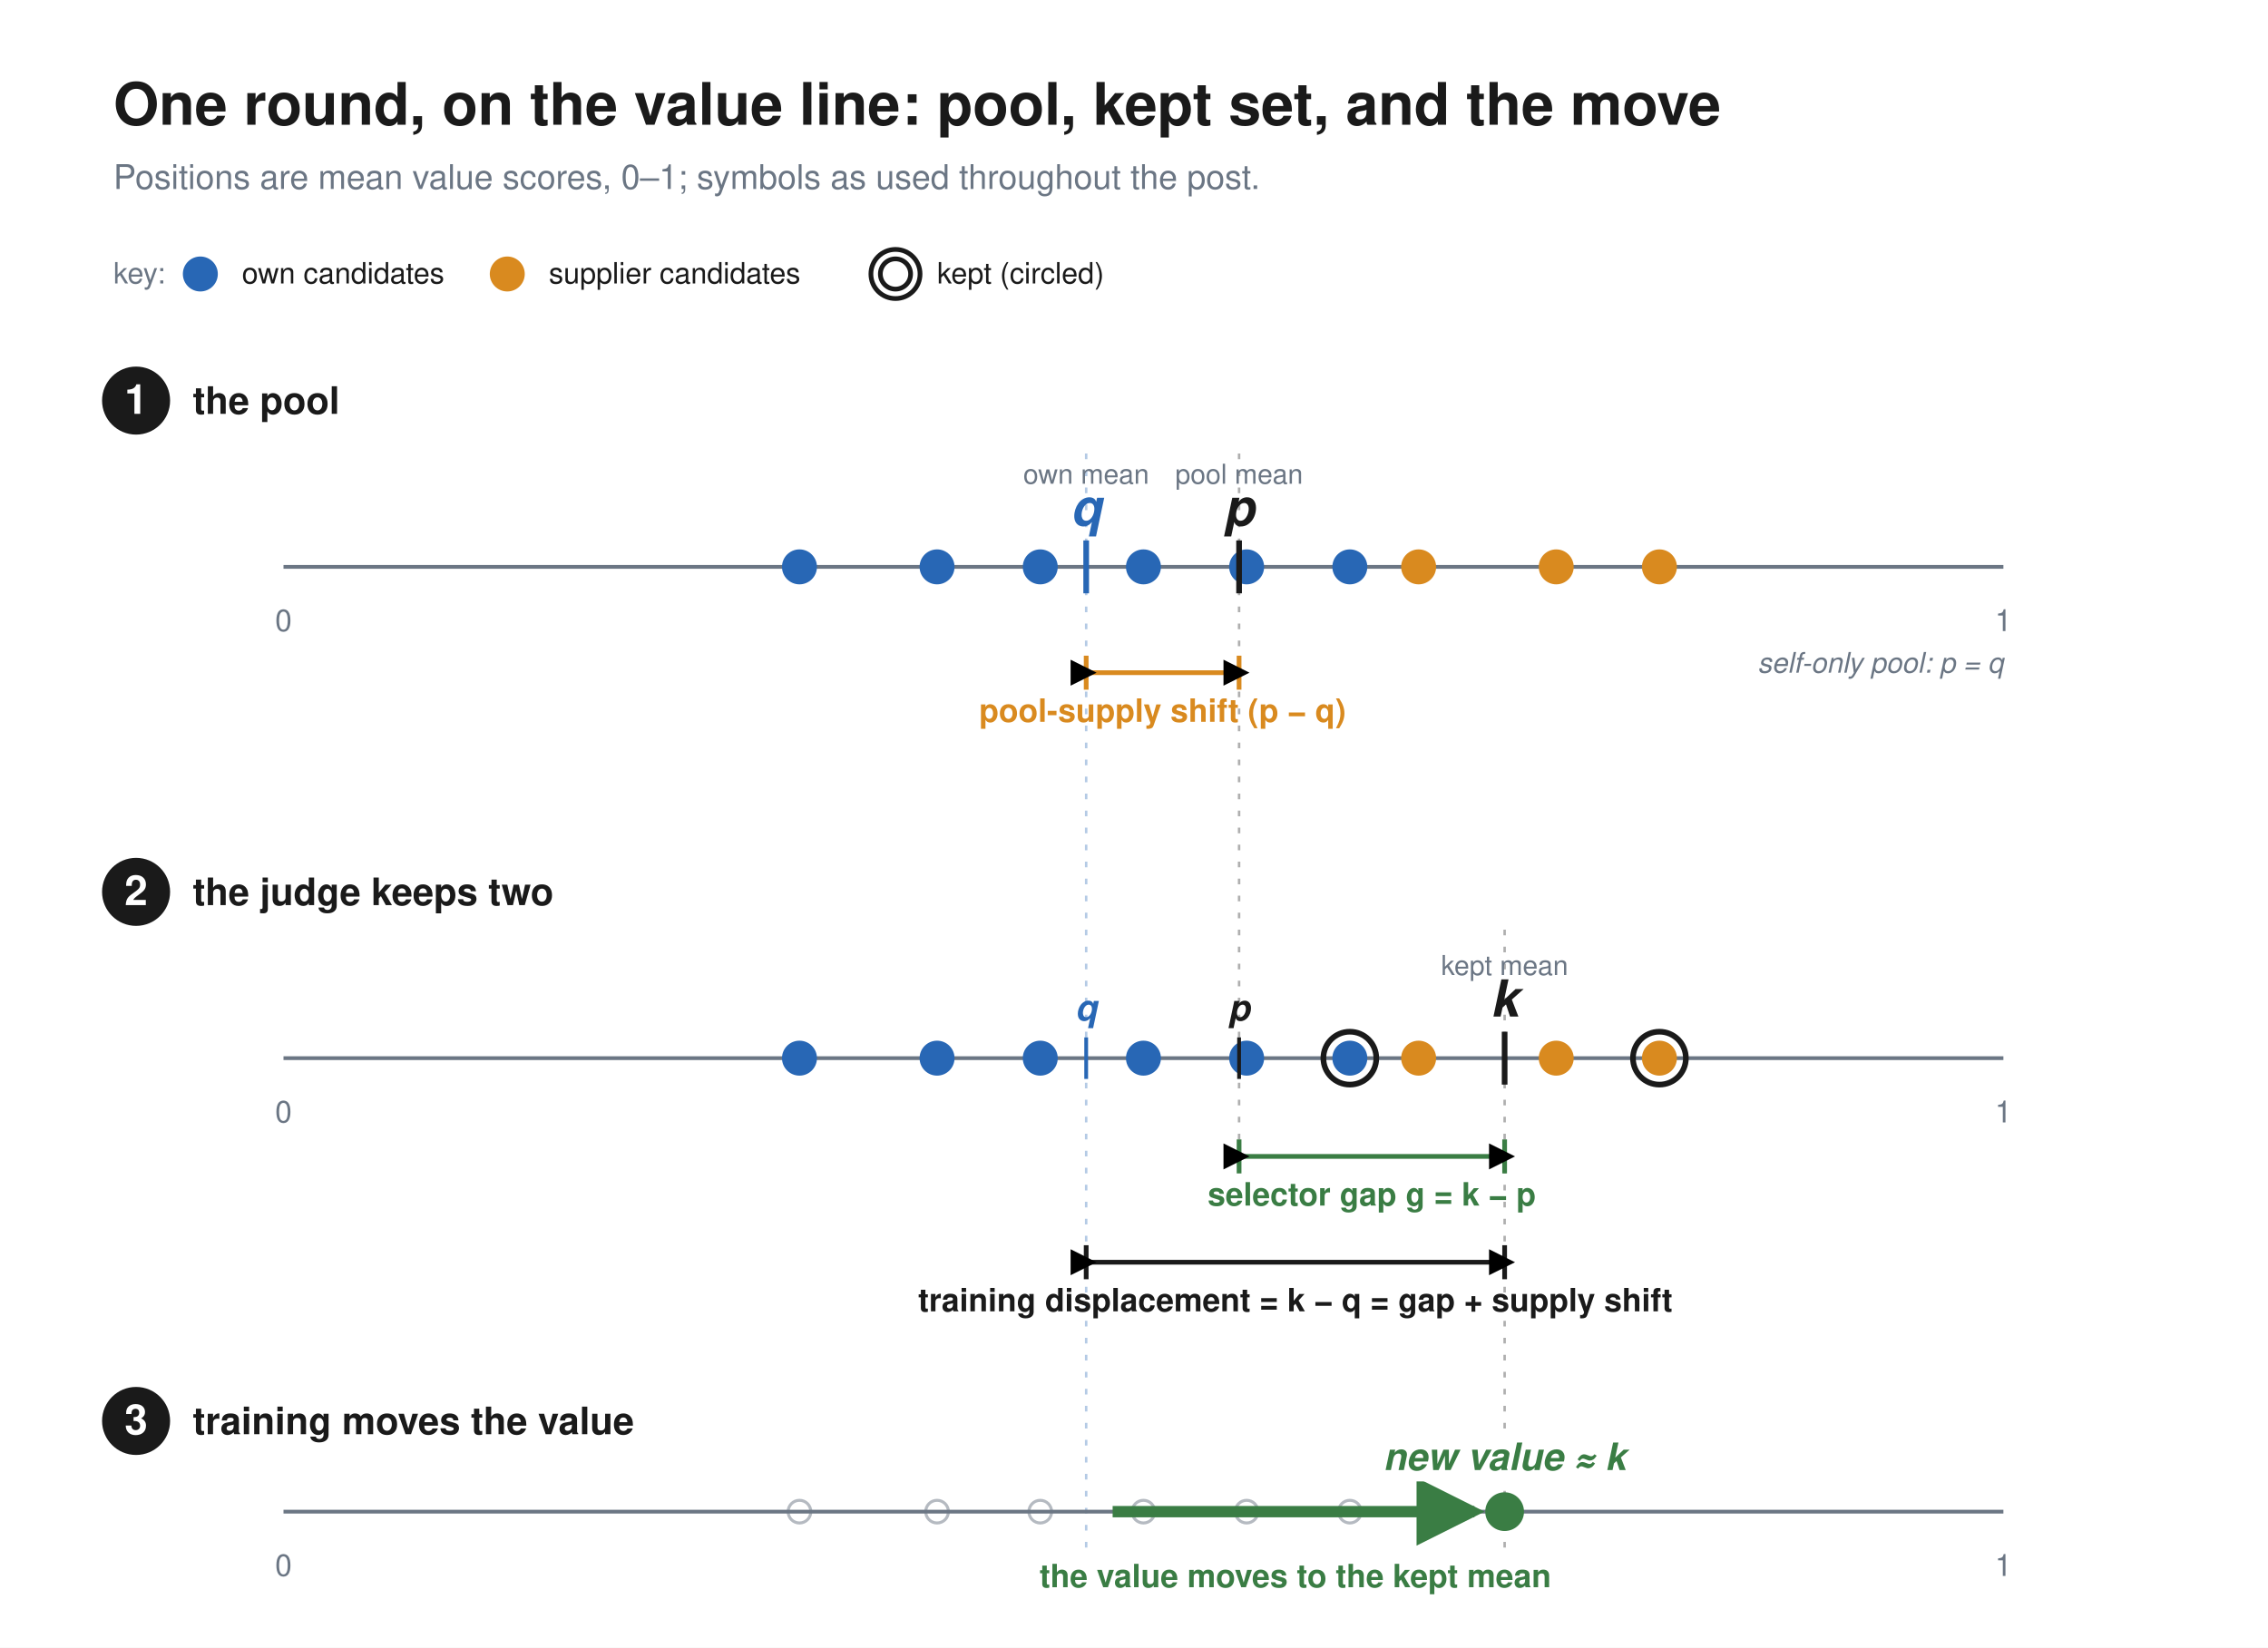
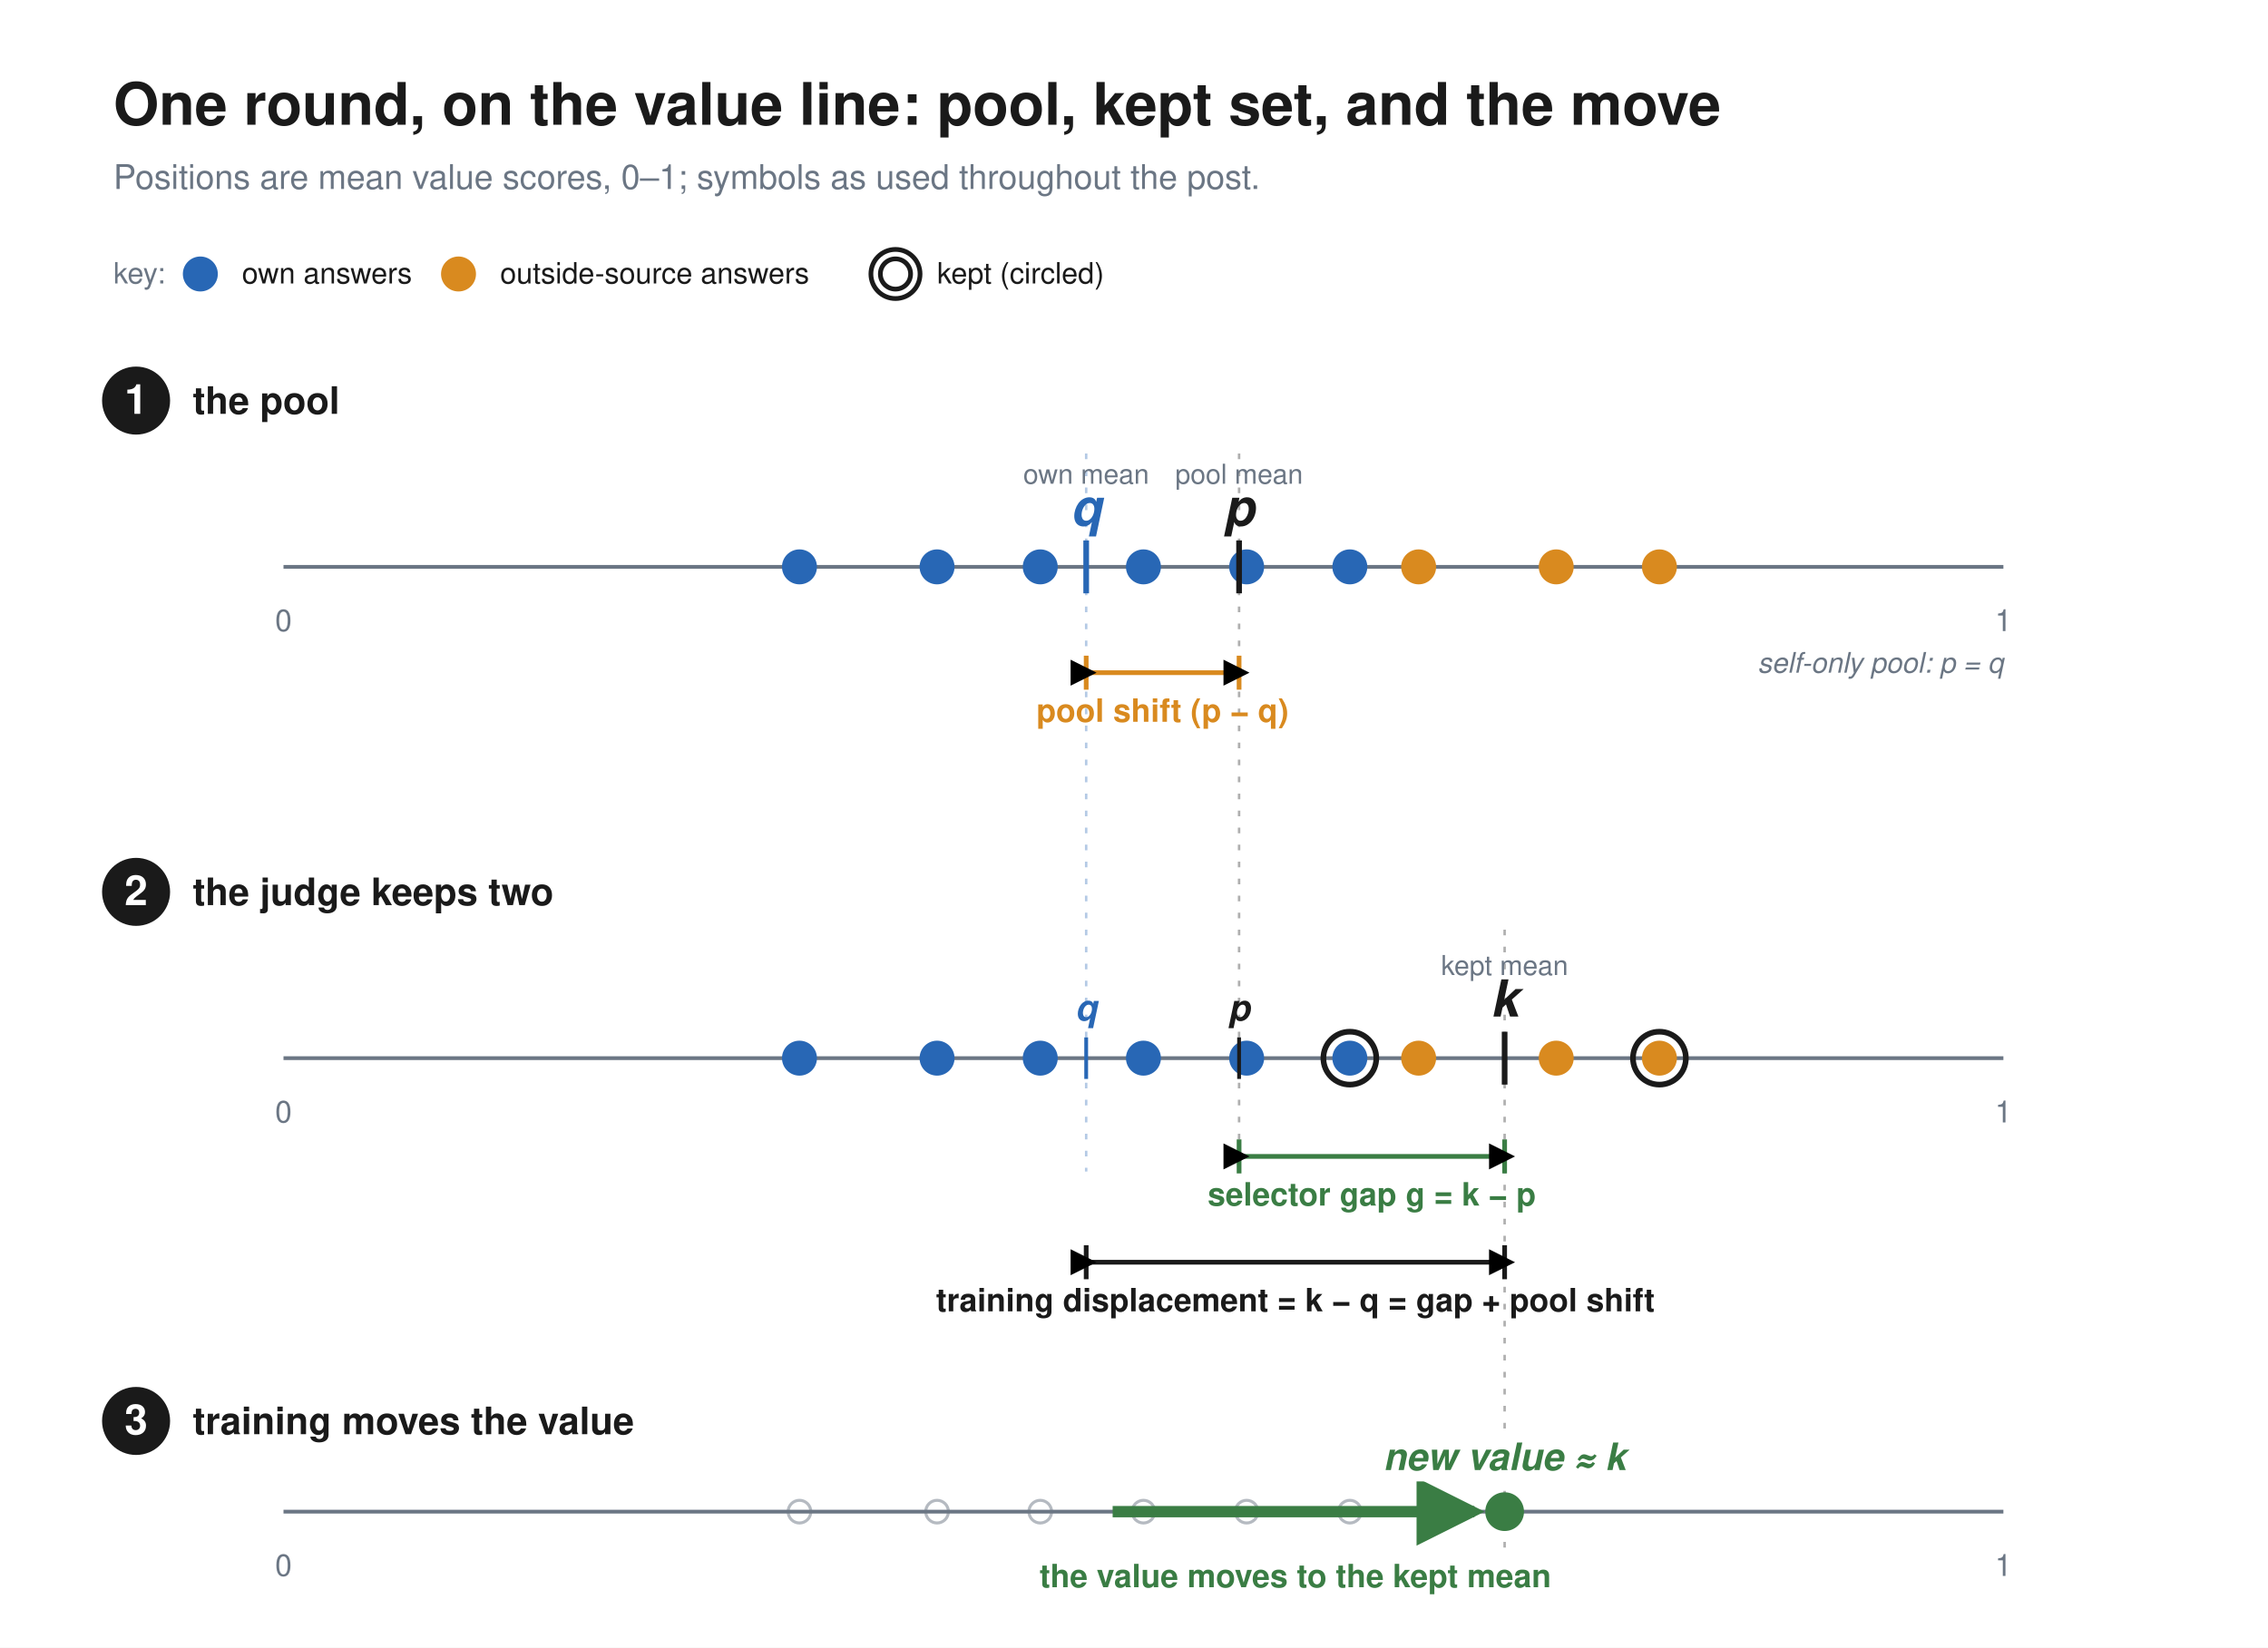
<svg xmlns="http://www.w3.org/2000/svg" viewBox="0 0 1200 872" font-family="Helvetica, Arial, sans-serif">
  <rect width="1200" height="872" fill="white" />
  <defs>
    <marker id="tip" viewBox="0 0 10 10" refX="6" refY="5" markerWidth="5.5" markerHeight="5.5" orient="auto">
      <path d="M 0 0 L 10 5 L 0 10 z" />
    </marker>
    <marker id="arrG" viewBox="0 0 10 10" refX="8.5" refY="5" markerWidth="6" markerHeight="6" orient="auto">
      <path d="M 0 0 L 10 5 L 0 10 z" fill="#3a7d44" />
    </marker>
  </defs>
-   <line x1="574.7" y1="240" x2="574.7" y2="820" stroke="#2867b5" stroke-width="1.3" stroke-dasharray="3 6" opacity="0.35" />
+   <line x1="574.7" y1="240" x2="574.7" y2="620" stroke="#2867b5" stroke-width="1.3" stroke-dasharray="3 6" opacity="0.35" />
  <line x1="655.6" y1="240" x2="655.6" y2="620" stroke="#1a1a1a" stroke-width="1.3" stroke-dasharray="3 6" opacity="0.35" />
  <line x1="796.1" y1="492" x2="796.1" y2="820" stroke="#1a1a1a" stroke-width="1.3" stroke-dasharray="3 6" opacity="0.35" />
  <text x="60" y="66" font-size="31" font-weight="bold" fill="#1a1a1a" font-family="Helvetica, Arial, sans-serif">One round, on the value line: pool, kept set, and the move</text>
  <text x="60" y="100" font-size="18" fill="#6b7684" font-family="Helvetica, Arial, sans-serif">Positions are mean value scores, 0–1; symbols as used throughout the post.</text>
  <text x="60" y="150" font-size="15.5" fill="#6b7684" font-family="Helvetica, Arial, sans-serif">key:</text>
  <circle cx="106" cy="145" r="8" fill="#2867b5" stroke="#2867b5" stroke-width="2.5" />
-   <text x="128" y="150" font-size="15.5" fill="#1a1a1a" font-family="Helvetica, Arial, sans-serif">own candidates</text>
-   <circle cx="268.4" cy="145" r="8" fill="#d98a1f" stroke="#d98a1f" stroke-width="2.5" />
-   <text x="290.4" y="150" font-size="15.5" fill="#1a1a1a" font-family="Helvetica, Arial, sans-serif">supplier candidates</text>
+   <text x="128" y="150" font-size="15.5" fill="#1a1a1a" font-family="Helvetica, Arial, sans-serif">own answers</text>
+   <circle cx="242.6" cy="145" r="8" fill="#d98a1f" stroke="#d98a1f" stroke-width="2.5" />
+   <text x="264.6" y="150" font-size="15.5" fill="#1a1a1a" font-family="Helvetica, Arial, sans-serif">outside-source answers</text>
  <circle cx="473.8" cy="145" r="8" fill="white" stroke="#1a1a1a" stroke-width="2.5" />
  <circle cx="473.8" cy="145" r="13" fill="none" stroke="#1a1a1a" stroke-width="2.5" />
  <text x="495.8" y="150" font-size="15.5" fill="#1a1a1a" font-family="Helvetica, Arial, sans-serif">kept (circled)</text>
  <circle cx="72" cy="212" r="18" fill="#1a1a1a" />
  <text x="72" y="219" font-size="22" font-weight="bold" fill="white" text-anchor="middle" font-family="Helvetica, Arial, sans-serif">1</text>
  <text x="102" y="219" font-size="20" font-weight="bold" fill="#1a1a1a" font-family="Helvetica, Arial, sans-serif">the pool</text>
  <line x1="150" y1="300" x2="1060" y2="300" stroke="#6b7684" stroke-width="2" />
  <text x="150" y="334" font-size="16" fill="#6b7684" text-anchor="middle" font-family="Helvetica, Arial, sans-serif">0</text>
  <text x="1060" y="334" font-size="16" fill="#6b7684" text-anchor="middle" font-family="Helvetica, Arial, sans-serif">1</text>
  <circle cx="423.0" cy="300" r="8" fill="#2867b5" stroke="#2867b5" stroke-width="2.5" />
  <circle cx="495.8" cy="300" r="8" fill="#2867b5" stroke="#2867b5" stroke-width="2.5" />
  <circle cx="550.4" cy="300" r="8" fill="#2867b5" stroke="#2867b5" stroke-width="2.5" />
  <circle cx="605.0" cy="300" r="8" fill="#2867b5" stroke="#2867b5" stroke-width="2.5" />
  <circle cx="659.6" cy="300" r="8" fill="#2867b5" stroke="#2867b5" stroke-width="2.5" />
  <circle cx="714.2" cy="300" r="8" fill="#2867b5" stroke="#2867b5" stroke-width="2.5" />
  <circle cx="750.6" cy="300" r="8" fill="#d98a1f" stroke="#d98a1f" stroke-width="2.5" />
  <circle cx="823.4" cy="300" r="8" fill="#d98a1f" stroke="#d98a1f" stroke-width="2.5" />
  <circle cx="878.0" cy="300" r="8" fill="#d98a1f" stroke="#d98a1f" stroke-width="2.5" />
  <line x1="574.7" y1="286" x2="574.7" y2="314" stroke="#2867b5" stroke-width="3" />
  <text x="574.7" y="278" font-size="27" font-weight="bold" fill="#2867b5" text-anchor="middle" font-style="italic" font-family="Helvetica, Arial, sans-serif">q</text>
  <text x="574.7" y="256" font-size="14.5" fill="#6b7684" text-anchor="middle" font-family="Helvetica, Arial, sans-serif">own mean</text>
  <line x1="655.6" y1="286" x2="655.6" y2="314" stroke="#1a1a1a" stroke-width="3" />
  <text x="655.6" y="278" font-size="27" font-weight="bold" fill="#1a1a1a" text-anchor="middle" font-style="italic" font-family="Helvetica, Arial, sans-serif">p</text>
  <text x="655.6" y="256" font-size="14.5" fill="#6b7684" text-anchor="middle" font-family="Helvetica, Arial, sans-serif">pool mean</text>
  <line x1="574.7" y1="347" x2="574.7" y2="365" stroke="#d98a1f" stroke-width="2.5" />
  <line x1="655.6" y1="347" x2="655.6" y2="365" stroke="#d98a1f" stroke-width="2.5" />
  <line x1="574.7" y1="356" x2="655.6" y2="356" stroke="#d98a1f" stroke-width="2.5" marker-end="url(#tip)" marker-start="url(#tip)" />
-   <text x="615.1" y="382" font-size="17" font-weight="bold" fill="#d98a1f" text-anchor="middle" font-family="Helvetica, Arial, sans-serif">pool-supply shift  (p − q)</text>
+   <text x="615.1" y="382" font-size="17" font-weight="bold" fill="#d98a1f" text-anchor="middle" font-family="Helvetica, Arial, sans-serif">pool shift  (p − q)</text>
  <text x="1060" y="356" font-size="15" fill="#6b7684" text-anchor="end" font-style="italic" font-family="Helvetica, Arial, sans-serif">self-only pool: p = q</text>
  <circle cx="72" cy="472" r="18" fill="#1a1a1a" />
  <text x="72" y="479" font-size="22" font-weight="bold" fill="white" text-anchor="middle" font-family="Helvetica, Arial, sans-serif">2</text>
  <text x="102" y="479" font-size="20" font-weight="bold" fill="#1a1a1a" font-family="Helvetica, Arial, sans-serif">the judge keeps two</text>
  <line x1="150" y1="560" x2="1060" y2="560" stroke="#6b7684" stroke-width="2" />
  <text x="150" y="594" font-size="16" fill="#6b7684" text-anchor="middle" font-family="Helvetica, Arial, sans-serif">0</text>
  <text x="1060" y="594" font-size="16" fill="#6b7684" text-anchor="middle" font-family="Helvetica, Arial, sans-serif">1</text>
  <circle cx="423.0" cy="560" r="8" fill="#2867b5" stroke="#2867b5" stroke-width="2.5" />
  <circle cx="495.8" cy="560" r="8" fill="#2867b5" stroke="#2867b5" stroke-width="2.5" />
  <circle cx="550.4" cy="560" r="8" fill="#2867b5" stroke="#2867b5" stroke-width="2.5" />
  <circle cx="605.0" cy="560" r="8" fill="#2867b5" stroke="#2867b5" stroke-width="2.5" />
  <circle cx="659.6" cy="560" r="8" fill="#2867b5" stroke="#2867b5" stroke-width="2.5" />
  <circle cx="714.2" cy="560" r="8" fill="#2867b5" stroke="#2867b5" stroke-width="2.5" />
  <circle cx="750.6" cy="560" r="8" fill="#d98a1f" stroke="#d98a1f" stroke-width="2.5" />
  <circle cx="823.4" cy="560" r="8" fill="#d98a1f" stroke="#d98a1f" stroke-width="2.5" />
  <circle cx="878.0" cy="560" r="8" fill="#d98a1f" stroke="#d98a1f" stroke-width="2.5" />
  <circle cx="714.2" cy="560" r="14" fill="none" stroke="#1a1a1a" stroke-width="3" />
  <circle cx="878.0" cy="560" r="14" fill="none" stroke="#1a1a1a" stroke-width="3" />
  <line x1="796.1" y1="546" x2="796.1" y2="574" stroke="#1a1a1a" stroke-width="3" />
  <text x="796.1" y="538" font-size="27" font-weight="bold" fill="#1a1a1a" text-anchor="middle" font-style="italic" font-family="Helvetica, Arial, sans-serif">k</text>
  <text x="796.1" y="516" font-size="14.5" fill="#6b7684" text-anchor="middle" font-family="Helvetica, Arial, sans-serif">kept mean</text>
  <line x1="574.7" y1="549" x2="574.7" y2="571" stroke="#2867b5" stroke-width="2" />
  <text x="574.7" y="540" font-size="19" font-weight="bold" font-style="italic" fill="#2867b5" text-anchor="middle" font-family="Helvetica, Arial, sans-serif">q</text>
  <line x1="655.6" y1="549" x2="655.6" y2="571" stroke="#1a1a1a" stroke-width="2" />
  <text x="655.6" y="540" font-size="19" font-weight="bold" font-style="italic" fill="#1a1a1a" text-anchor="middle" font-family="Helvetica, Arial, sans-serif">p</text>
  <line x1="655.6" y1="603" x2="655.6" y2="621" stroke="#3a7d44" stroke-width="2.5" />
  <line x1="796.1" y1="603" x2="796.1" y2="621" stroke="#3a7d44" stroke-width="2.5" />
  <line x1="655.6" y1="612" x2="796.1" y2="612" stroke="#3a7d44" stroke-width="2.5" marker-end="url(#tip)" marker-start="url(#tip)" />
  <text x="725.8" y="638" font-size="17" font-weight="bold" fill="#3a7d44" text-anchor="middle" font-family="Helvetica, Arial, sans-serif">selector gap   g = k − p</text>
  <line x1="574.7" y1="659" x2="574.7" y2="677" stroke="#1a1a1a" stroke-width="2.5" />
  <line x1="796.1" y1="659" x2="796.1" y2="677" stroke="#1a1a1a" stroke-width="2.5" />
  <line x1="574.7" y1="668" x2="796.1" y2="668" stroke="#1a1a1a" stroke-width="2.5" marker-end="url(#tip)" marker-start="url(#tip)" />
-   <text x="685.4" y="694" font-size="17" font-weight="bold" fill="#1a1a1a" text-anchor="middle" font-family="Helvetica, Arial, sans-serif">training displacement = k − q  =  gap + supply shift</text>
+   <text x="685.4" y="694" font-size="17" font-weight="bold" fill="#1a1a1a" text-anchor="middle" font-family="Helvetica, Arial, sans-serif">training displacement = k − q  =  gap + pool shift</text>
  <circle cx="72" cy="752" r="18" fill="#1a1a1a" />
  <text x="72" y="759" font-size="22" font-weight="bold" fill="white" text-anchor="middle" font-family="Helvetica, Arial, sans-serif">3</text>
  <text x="102" y="759" font-size="20" font-weight="bold" fill="#1a1a1a" font-family="Helvetica, Arial, sans-serif">training moves the value</text>
  <line x1="150" y1="800" x2="1060" y2="800" stroke="#6b7684" stroke-width="2" />
  <text x="150" y="834" font-size="16" fill="#6b7684" text-anchor="middle" font-family="Helvetica, Arial, sans-serif">0</text>
  <text x="1060" y="834" font-size="16" fill="#6b7684" text-anchor="middle" font-family="Helvetica, Arial, sans-serif">1</text>
  <circle cx="423.0" cy="800" r="6" fill="none" stroke="#6b7684" stroke-width="1.6" opacity="0.5" />
  <circle cx="495.8" cy="800" r="6" fill="none" stroke="#6b7684" stroke-width="1.6" opacity="0.5" />
  <circle cx="550.4" cy="800" r="6" fill="none" stroke="#6b7684" stroke-width="1.6" opacity="0.5" />
  <circle cx="605.0" cy="800" r="6" fill="none" stroke="#6b7684" stroke-width="1.6" opacity="0.5" />
  <circle cx="659.6" cy="800" r="6" fill="none" stroke="#6b7684" stroke-width="1.6" opacity="0.5" />
  <circle cx="714.2" cy="800" r="6" fill="none" stroke="#6b7684" stroke-width="1.6" opacity="0.5" />
  <line x1="588.7" y1="800" x2="780.1" y2="800" stroke="#3a7d44" stroke-width="6" marker-end="url(#arrG)" />
  <circle cx="796.1" cy="800" r="9" fill="#3a7d44" stroke="#3a7d44" stroke-width="2.5" />
  <rect x="728.1" y="760" width="136" height="24" fill="white" />
  <text x="796.1" y="778" font-size="20" font-weight="bold" font-style="italic" fill="#3a7d44" text-anchor="middle" font-family="Helvetica, Arial, sans-serif">new value ≈ k</text>
  <text x="685.4" y="840" font-size="17" font-weight="bold" fill="#3a7d44" text-anchor="middle" font-family="Helvetica, Arial, sans-serif">the value moves to the kept mean</text>
</svg>
